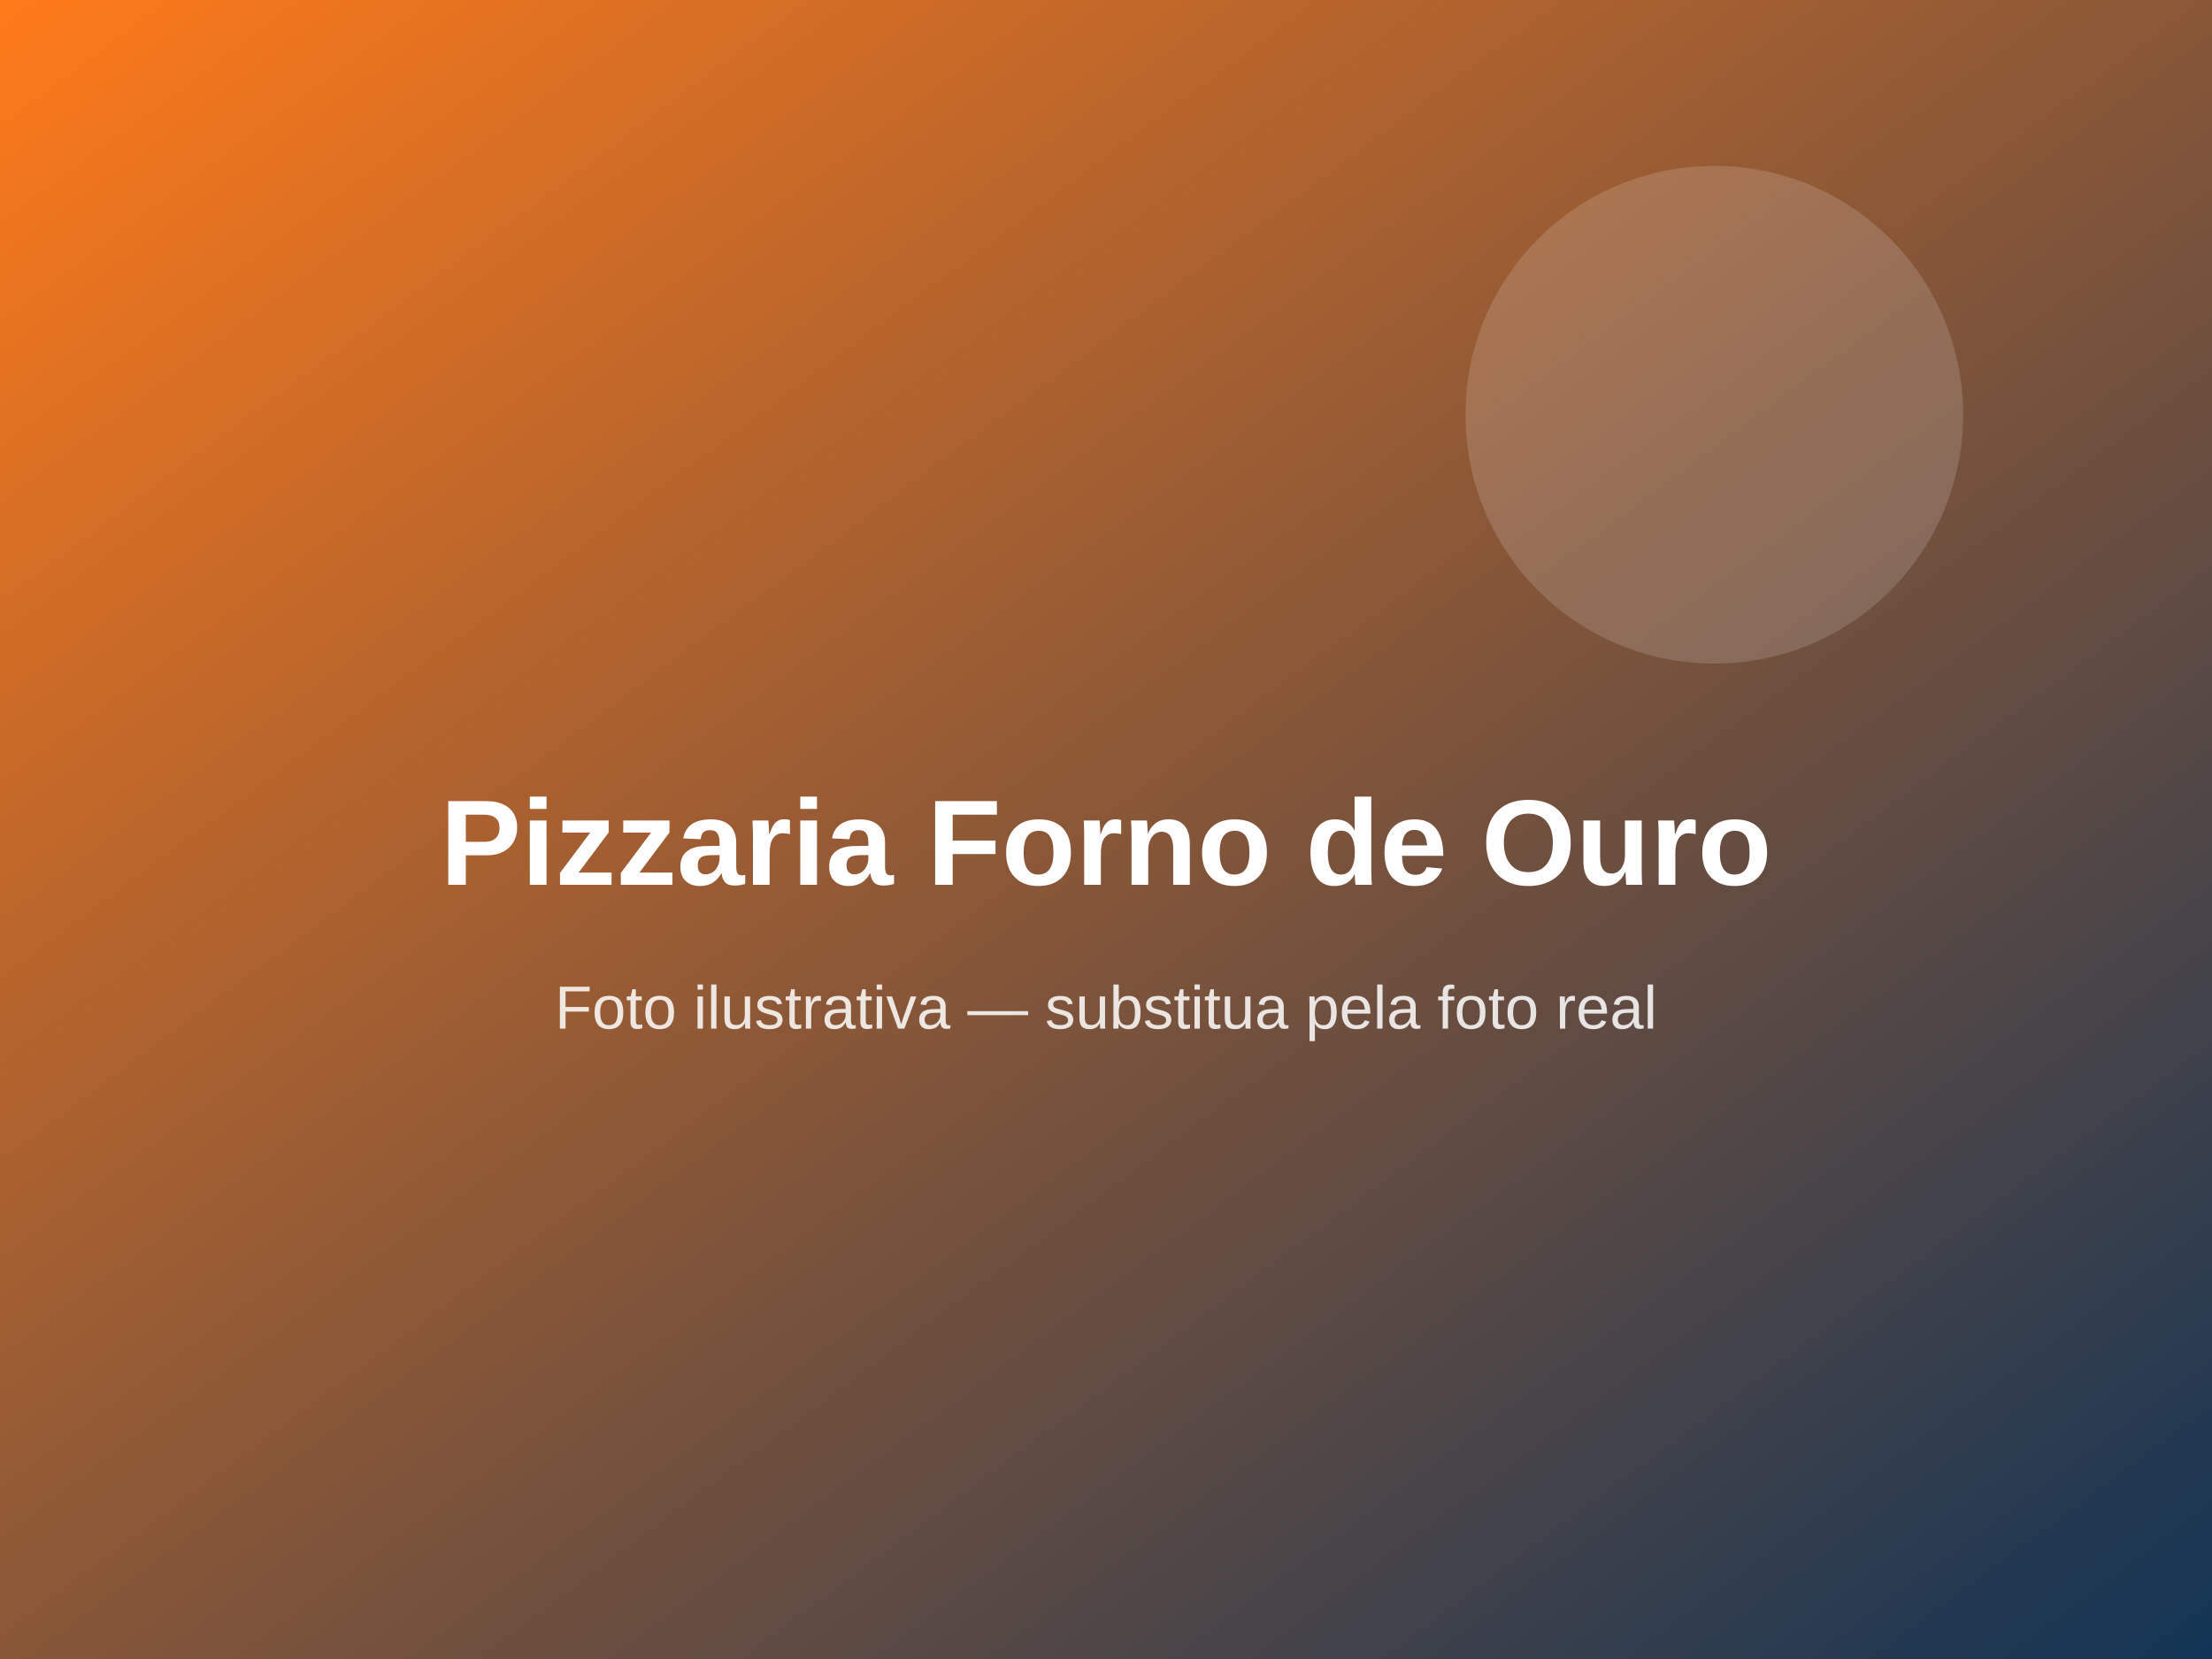
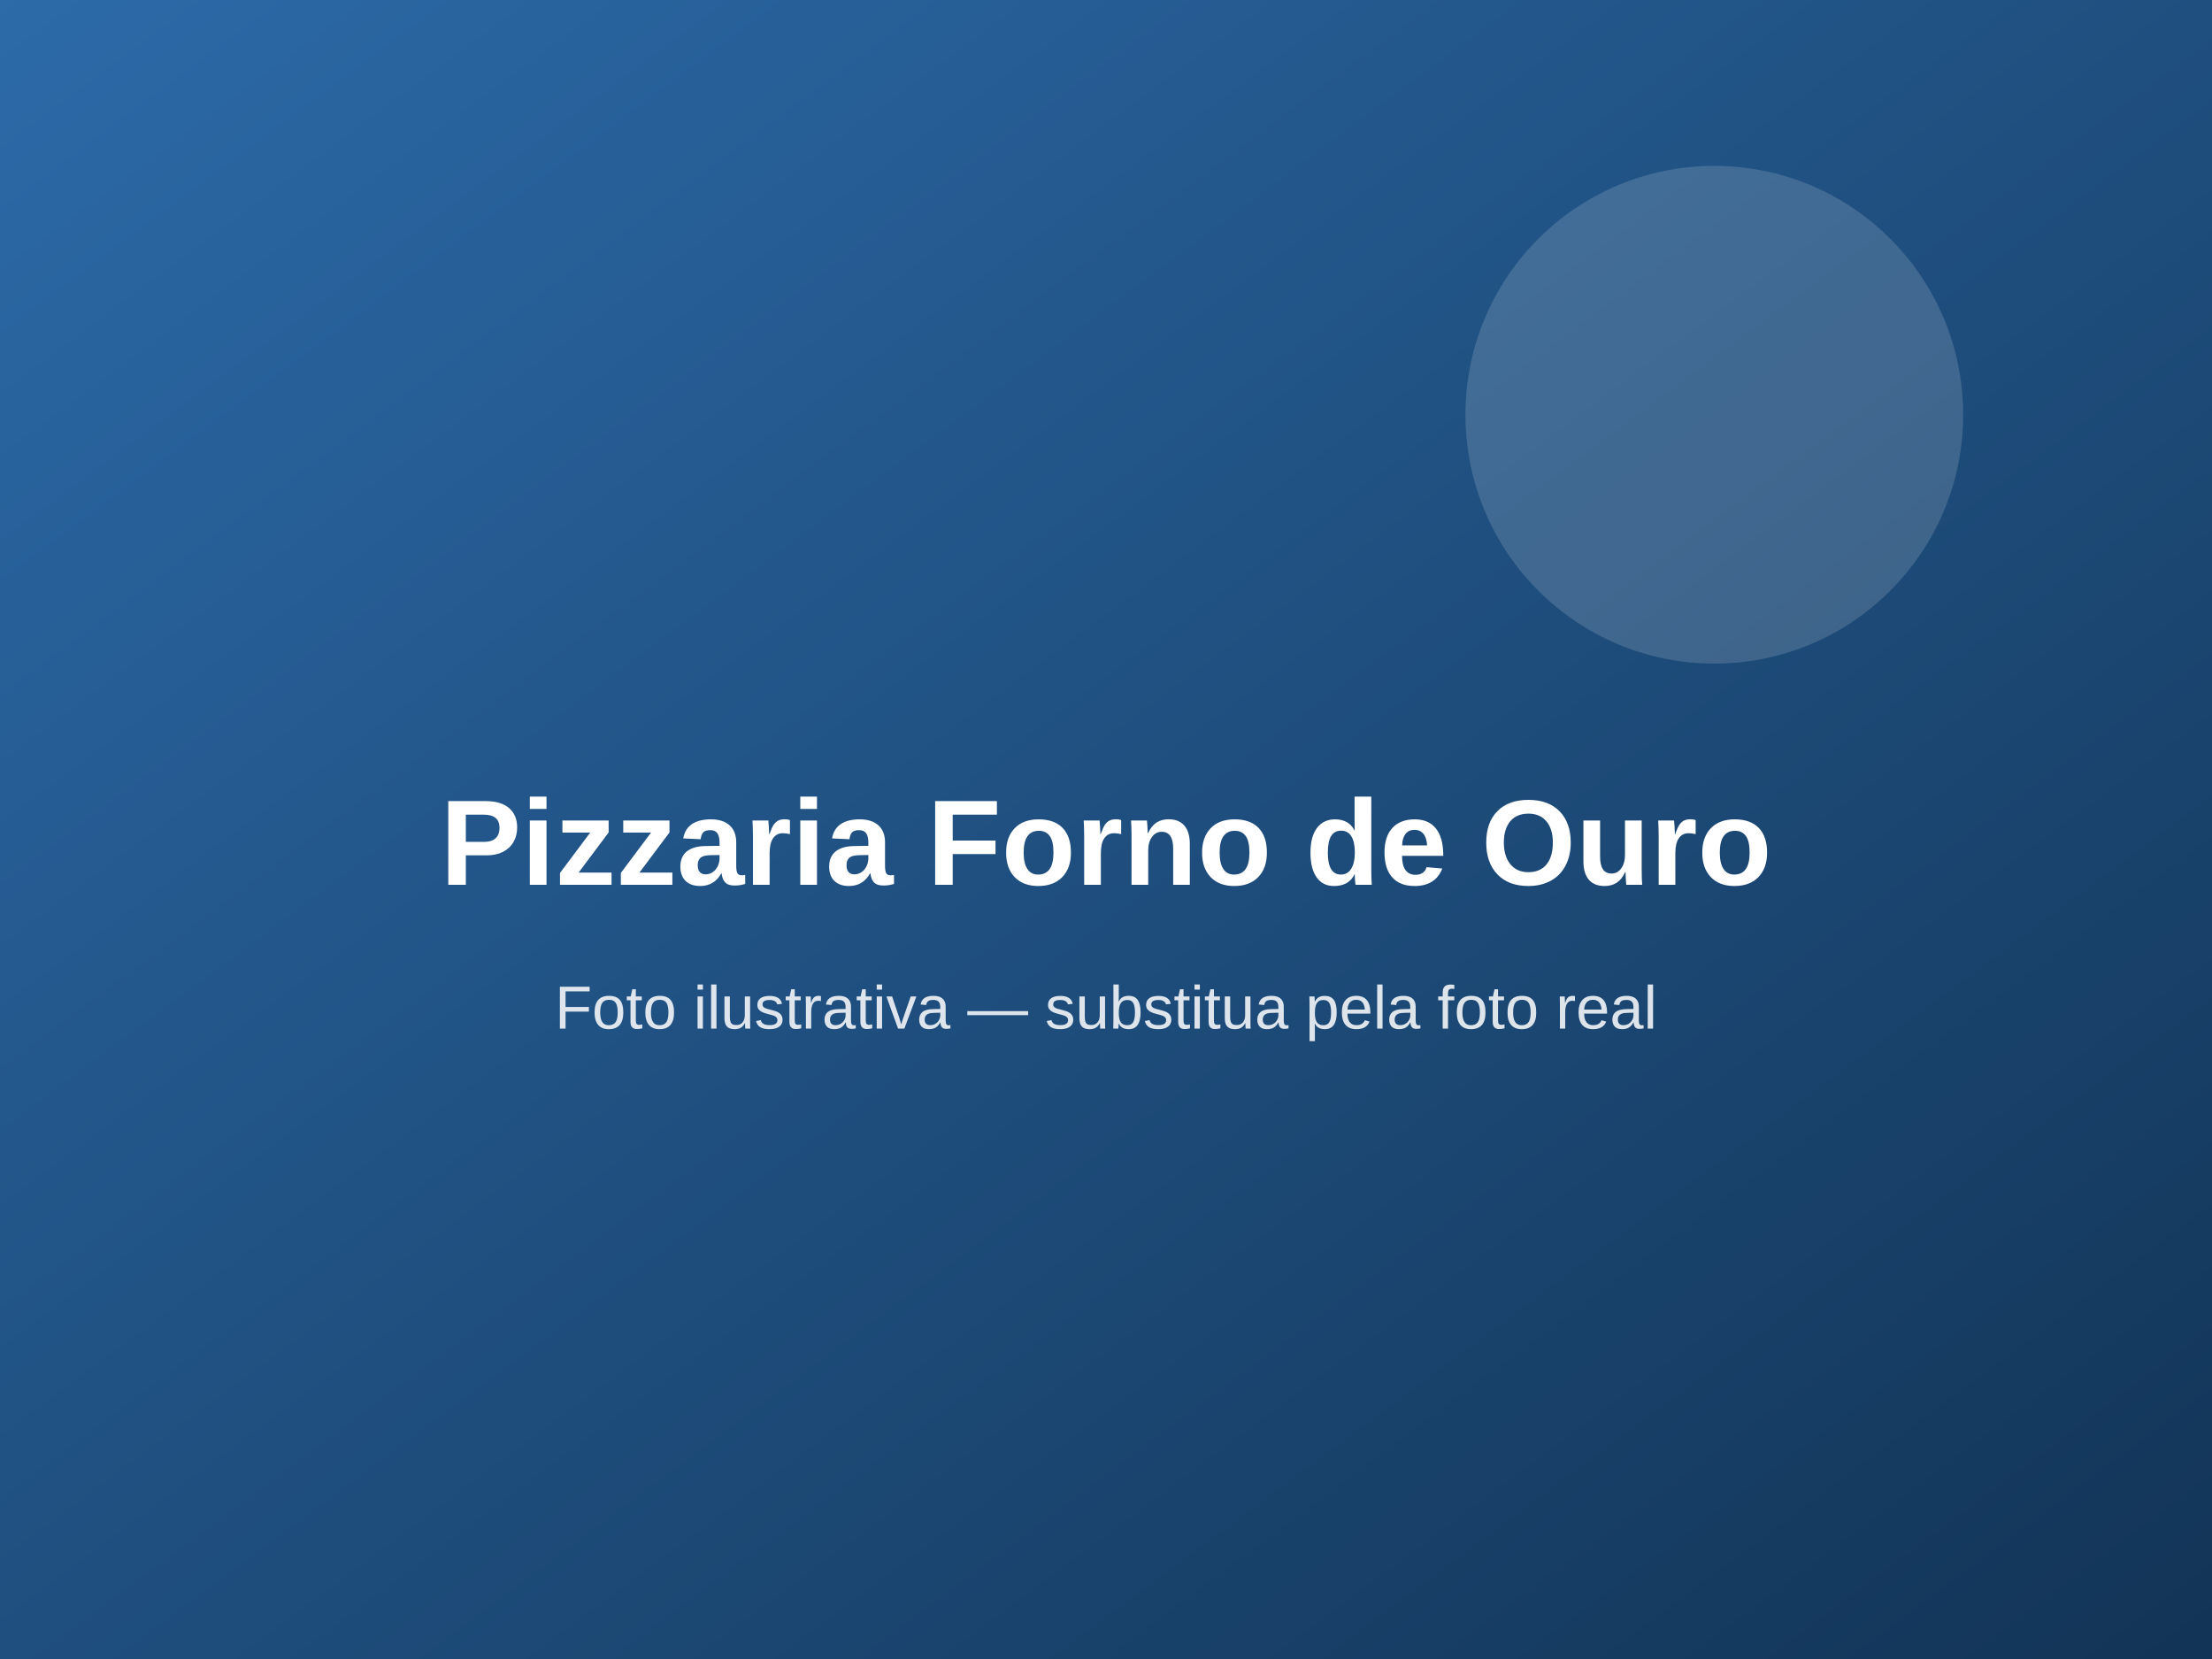
<svg xmlns="http://www.w3.org/2000/svg" viewBox="0 0 800 600" role="img" aria-label="Imagem ilustrativa de Pizzaria Forno de Ouro">
  <defs>
    <linearGradient id="g" x1="0" y1="0" x2="1" y2="1">
-       <stop offset="0" stop-color="#ff7a1a" />
+       <stop offset="0" stop-color="#2c6aa8" />
      <stop offset="1" stop-color="#123456" />
    </linearGradient>
  </defs>
  <rect width="800" height="600" fill="url(#g)" />
  <circle cx="620" cy="150" r="90" fill="#fff" opacity=".15" />
  <text x="400" y="320" font-family="Arial,Helvetica,sans-serif" font-size="44" font-weight="700" text-anchor="middle" fill="#fff">Pizzaria Forno de Ouro</text>
  <text x="400" y="372" font-family="Arial,Helvetica,sans-serif" font-size="22" text-anchor="middle" fill="#fff" opacity=".85">Foto ilustrativa — substitua pela foto real</text>
</svg>
